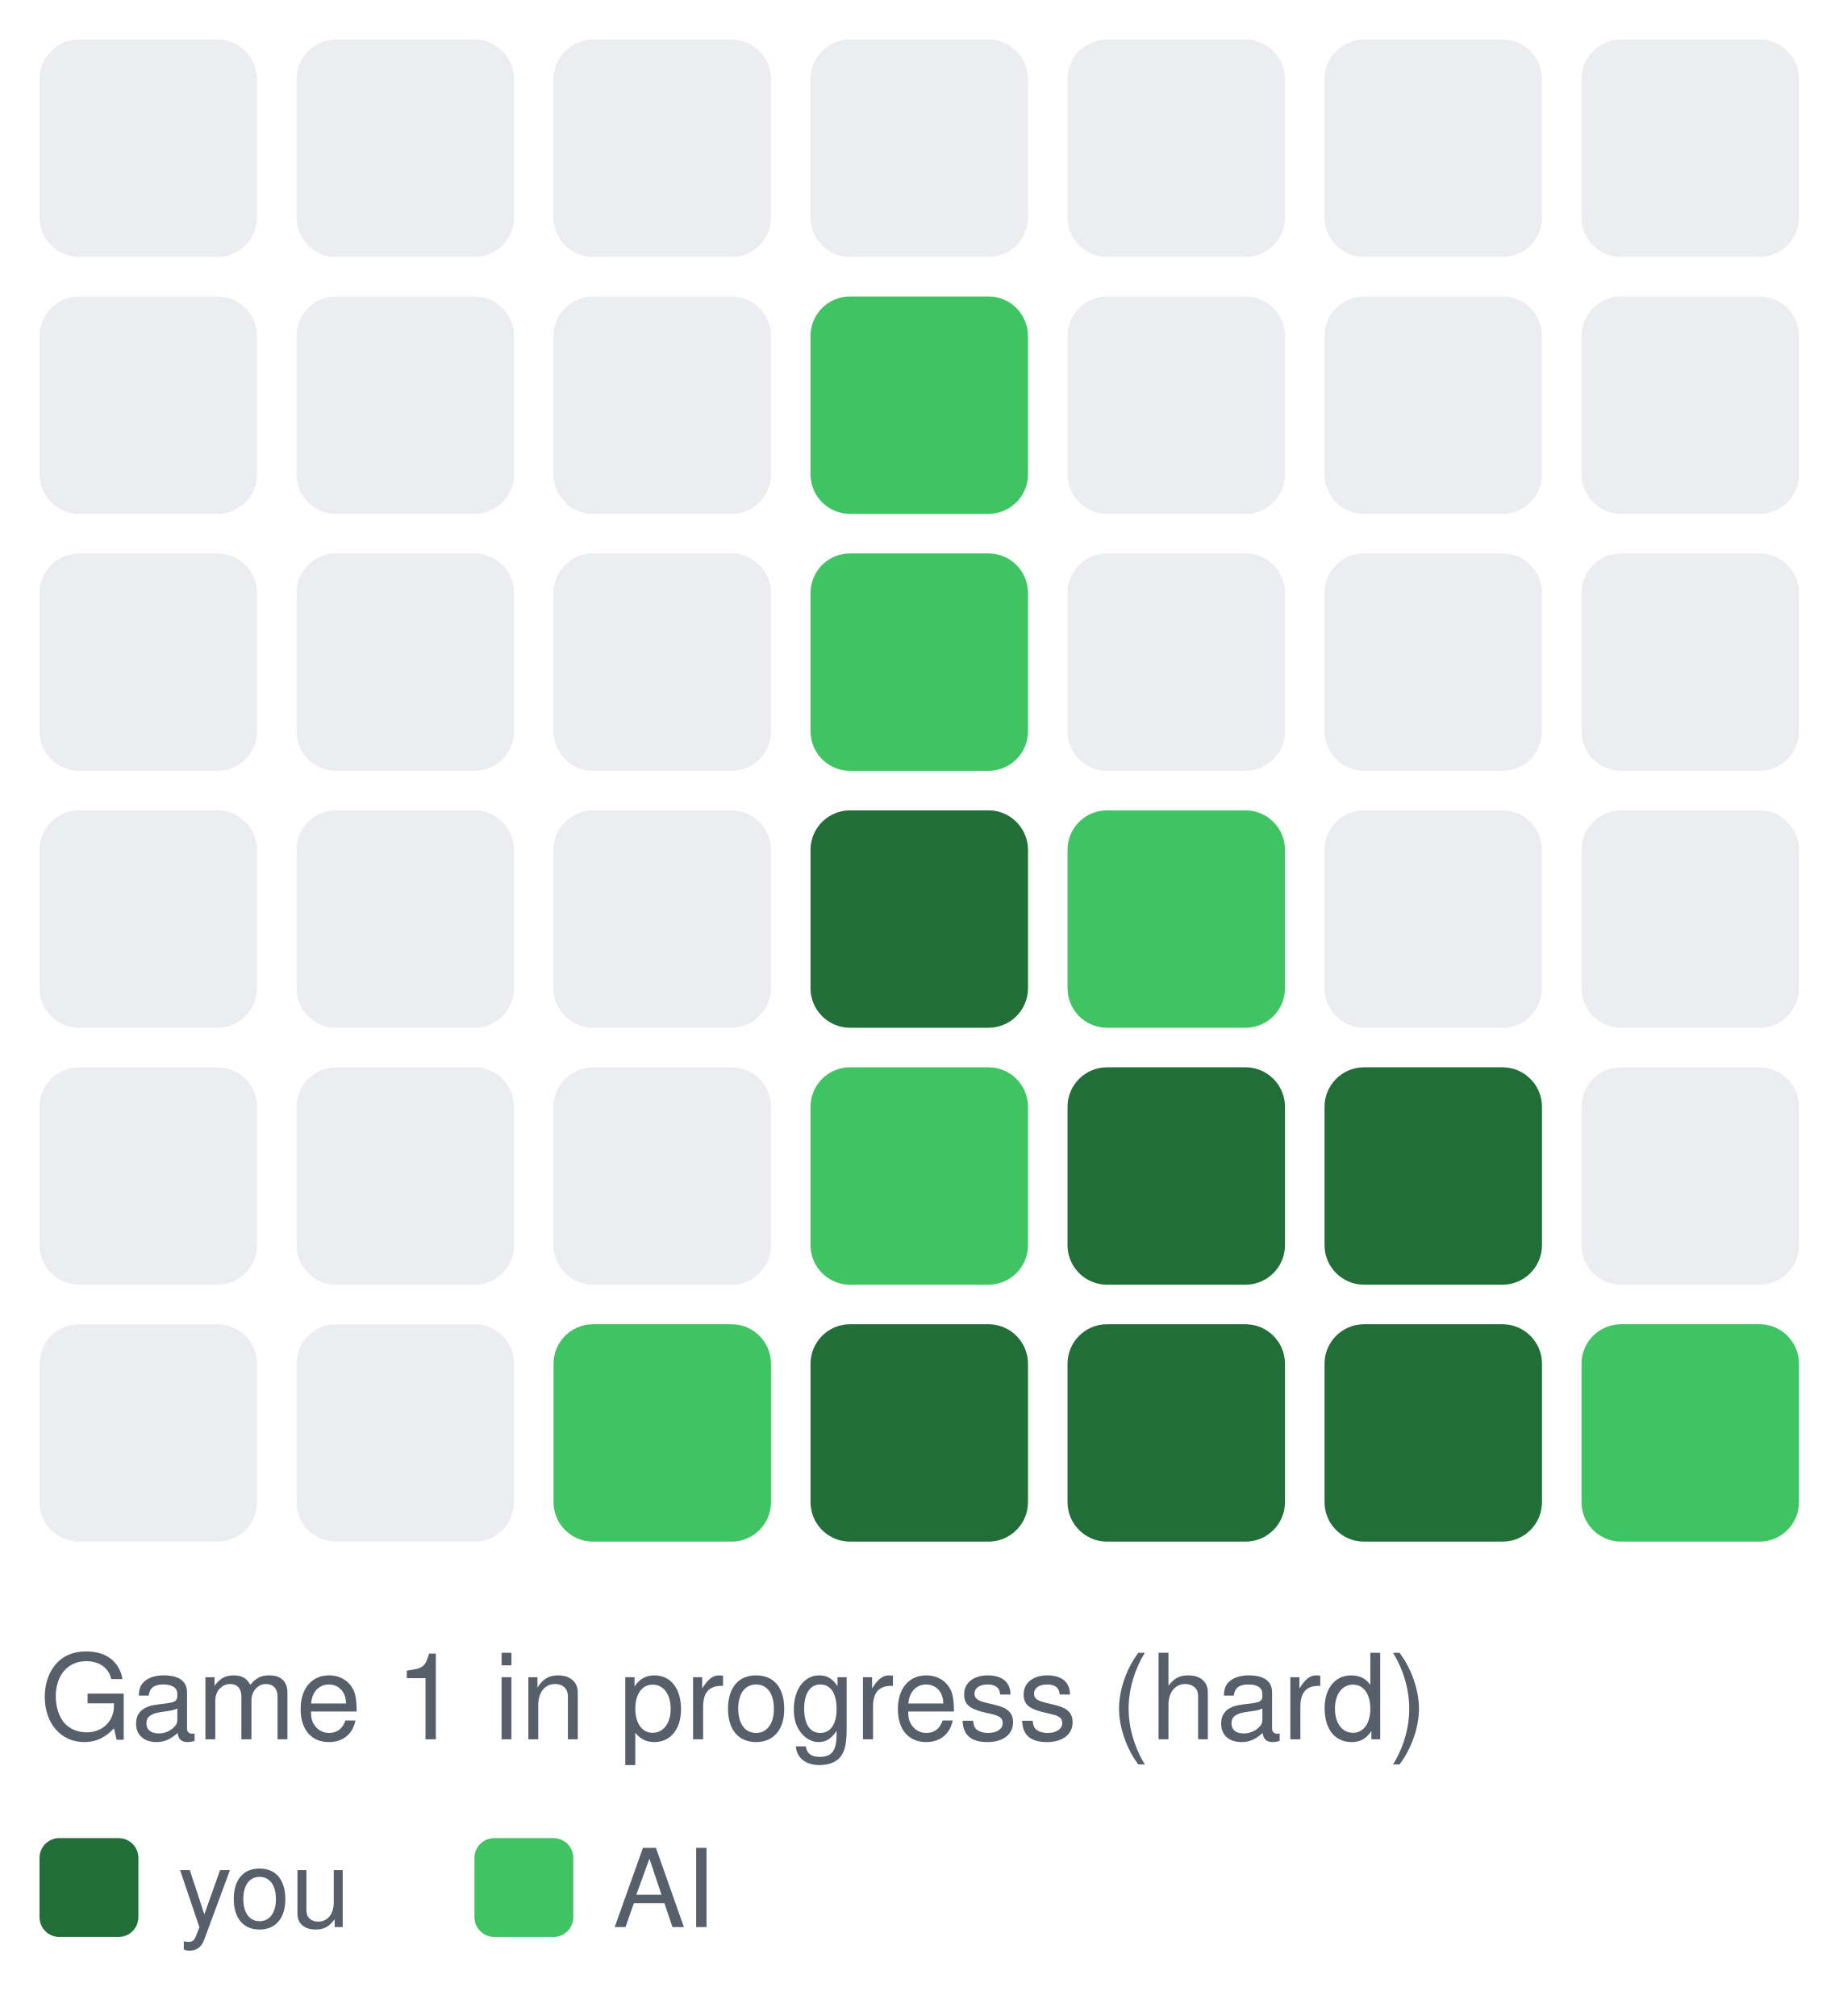
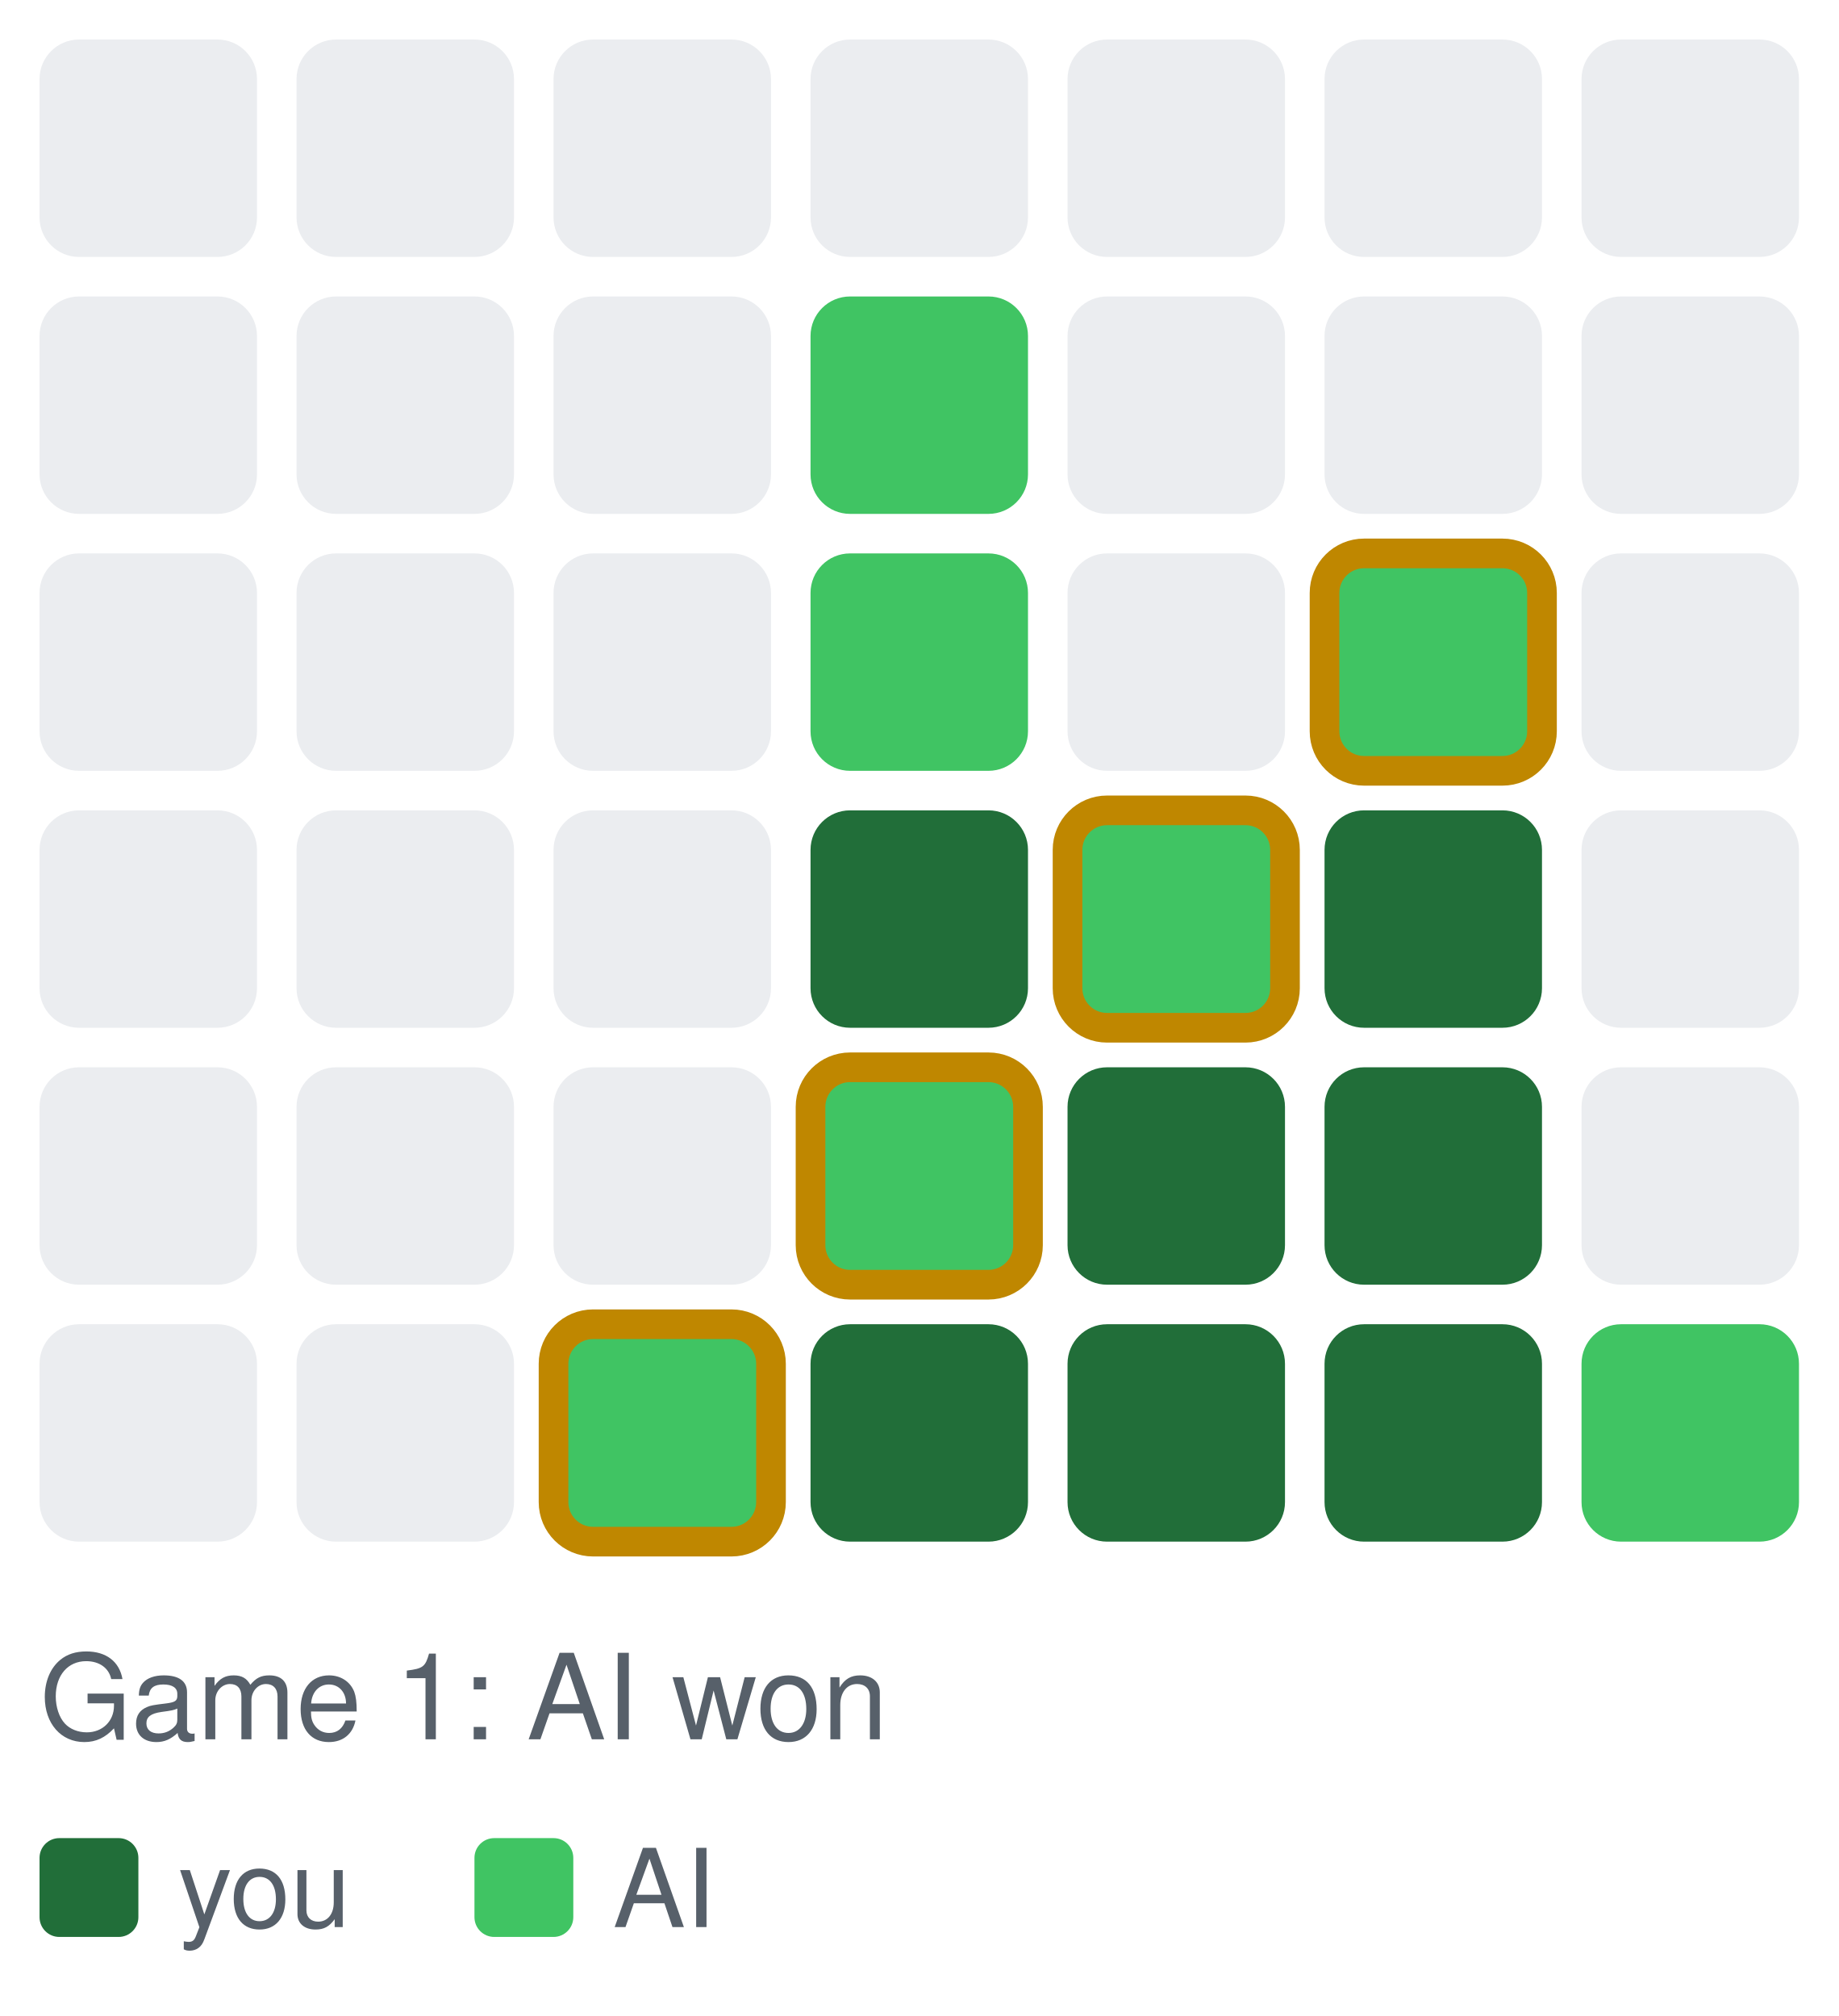
- <svg xmlns="http://www.w3.org/2000/svg" width="186" height="204" viewBox="0 0 186 204" role="img" aria-label="Commit Four: Game 1 in progress (hard)">
+ <svg xmlns="http://www.w3.org/2000/svg" width="186" height="204" viewBox="0 0 186 204" role="img" aria-label="Commit Four: Game 1: AI won">
  <rect x="4" y="134" width="22" height="22" rx="4" fill="#ebedf0" />
  <rect x="4" y="108" width="22" height="22" rx="4" fill="#ebedf0" />
  <rect x="4" y="82" width="22" height="22" rx="4" fill="#ebedf0" />
  <rect x="4" y="56" width="22" height="22" rx="4" fill="#ebedf0" />
  <rect x="4" y="30" width="22" height="22" rx="4" fill="#ebedf0" />
  <rect x="4" y="4" width="22" height="22" rx="4" fill="#ebedf0" />
  <rect x="30" y="134" width="22" height="22" rx="4" fill="#ebedf0" />
  <rect x="30" y="108" width="22" height="22" rx="4" fill="#ebedf0" />
  <rect x="30" y="82" width="22" height="22" rx="4" fill="#ebedf0" />
  <rect x="30" y="56" width="22" height="22" rx="4" fill="#ebedf0" />
  <rect x="30" y="30" width="22" height="22" rx="4" fill="#ebedf0" />
  <rect x="30" y="4" width="22" height="22" rx="4" fill="#ebedf0" />
-   <rect x="56" y="134" width="22" height="22" rx="4" fill="#40c463" />
+   <rect x="56" y="134" width="22" height="22" rx="4" fill="#40c463" stroke="#bf8700" stroke-width="3" />
  <rect x="56" y="108" width="22" height="22" rx="4" fill="#ebedf0" />
  <rect x="56" y="82" width="22" height="22" rx="4" fill="#ebedf0" />
  <rect x="56" y="56" width="22" height="22" rx="4" fill="#ebedf0" />
  <rect x="56" y="30" width="22" height="22" rx="4" fill="#ebedf0" />
  <rect x="56" y="4" width="22" height="22" rx="4" fill="#ebedf0" />
  <rect x="82" y="134" width="22" height="22" rx="4" fill="#216e39" />
-   <rect x="82" y="108" width="22" height="22" rx="4" fill="#40c463" />
+   <rect x="82" y="108" width="22" height="22" rx="4" fill="#40c463" stroke="#bf8700" stroke-width="3" />
  <rect x="82" y="82" width="22" height="22" rx="4" fill="#216e39" />
  <rect x="82" y="56" width="22" height="22" rx="4" fill="#40c463" />
  <rect x="82" y="30" width="22" height="22" rx="4" fill="#40c463" />
  <rect x="82" y="4" width="22" height="22" rx="4" fill="#ebedf0" />
  <rect x="108" y="134" width="22" height="22" rx="4" fill="#216e39" />
  <rect x="108" y="108" width="22" height="22" rx="4" fill="#216e39" />
-   <rect x="108" y="82" width="22" height="22" rx="4" fill="#40c463" />
+   <rect x="108" y="82" width="22" height="22" rx="4" fill="#40c463" stroke="#bf8700" stroke-width="3" />
  <rect x="108" y="56" width="22" height="22" rx="4" fill="#ebedf0" />
  <rect x="108" y="30" width="22" height="22" rx="4" fill="#ebedf0" />
  <rect x="108" y="4" width="22" height="22" rx="4" fill="#ebedf0" />
  <rect x="134" y="134" width="22" height="22" rx="4" fill="#216e39" />
  <rect x="134" y="108" width="22" height="22" rx="4" fill="#216e39" />
-   <rect x="134" y="82" width="22" height="22" rx="4" fill="#ebedf0" />
-   <rect x="134" y="56" width="22" height="22" rx="4" fill="#ebedf0" />
+   <rect x="134" y="82" width="22" height="22" rx="4" fill="#216e39" />
+   <rect x="134" y="56" width="22" height="22" rx="4" fill="#40c463" stroke="#bf8700" stroke-width="3" />
  <rect x="134" y="30" width="22" height="22" rx="4" fill="#ebedf0" />
  <rect x="134" y="4" width="22" height="22" rx="4" fill="#ebedf0" />
  <rect x="160" y="134" width="22" height="22" rx="4" fill="#40c463" />
  <rect x="160" y="108" width="22" height="22" rx="4" fill="#ebedf0" />
  <rect x="160" y="82" width="22" height="22" rx="4" fill="#ebedf0" />
  <rect x="160" y="56" width="22" height="22" rx="4" fill="#ebedf0" />
  <rect x="160" y="30" width="22" height="22" rx="4" fill="#ebedf0" />
  <rect x="160" y="4" width="22" height="22" rx="4" fill="#ebedf0" />
-   <text x="4" y="176" font-family="-apple-system,Segoe UI,Helvetica,Arial,sans-serif" font-size="12" fill="#57606a">Game 1 in progress (hard)</text>
+   <text x="4" y="176" font-family="-apple-system,Segoe UI,Helvetica,Arial,sans-serif" font-size="12" fill="#57606a">Game 1: AI won</text>
  <rect x="4" y="186" width="10" height="10" rx="2" fill="#216e39" />
  <text x="18" y="195" font-family="-apple-system,Segoe UI,Helvetica,Arial,sans-serif" font-size="11" fill="#57606a">you</text>
  <rect x="48" y="186" width="10" height="10" rx="2" fill="#40c463" />
  <text x="62" y="195" font-family="-apple-system,Segoe UI,Helvetica,Arial,sans-serif" font-size="11" fill="#57606a">AI</text>
</svg>
